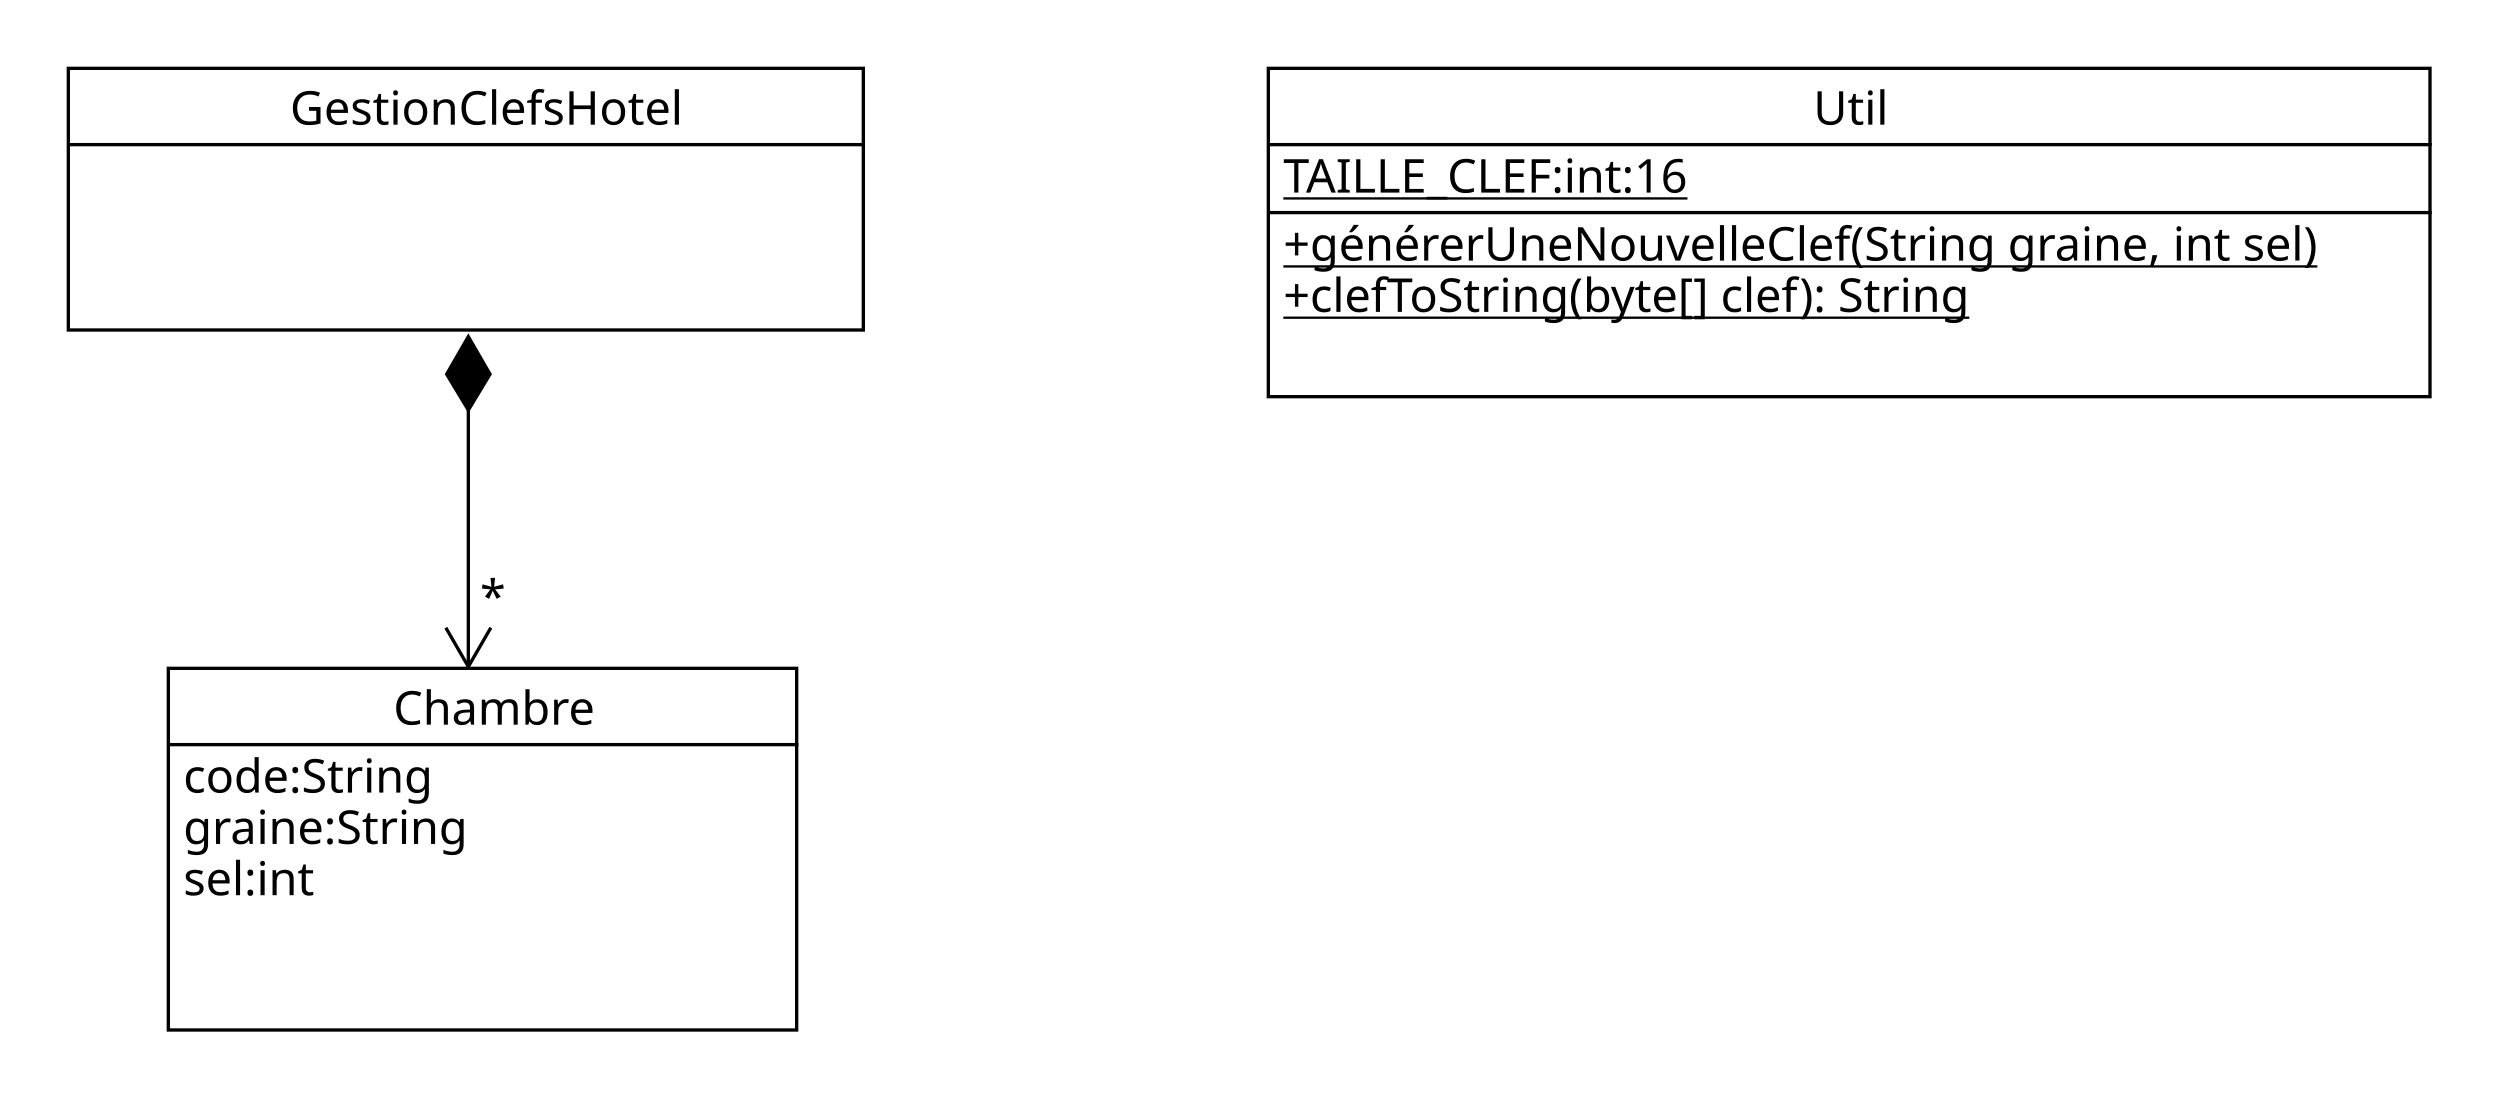
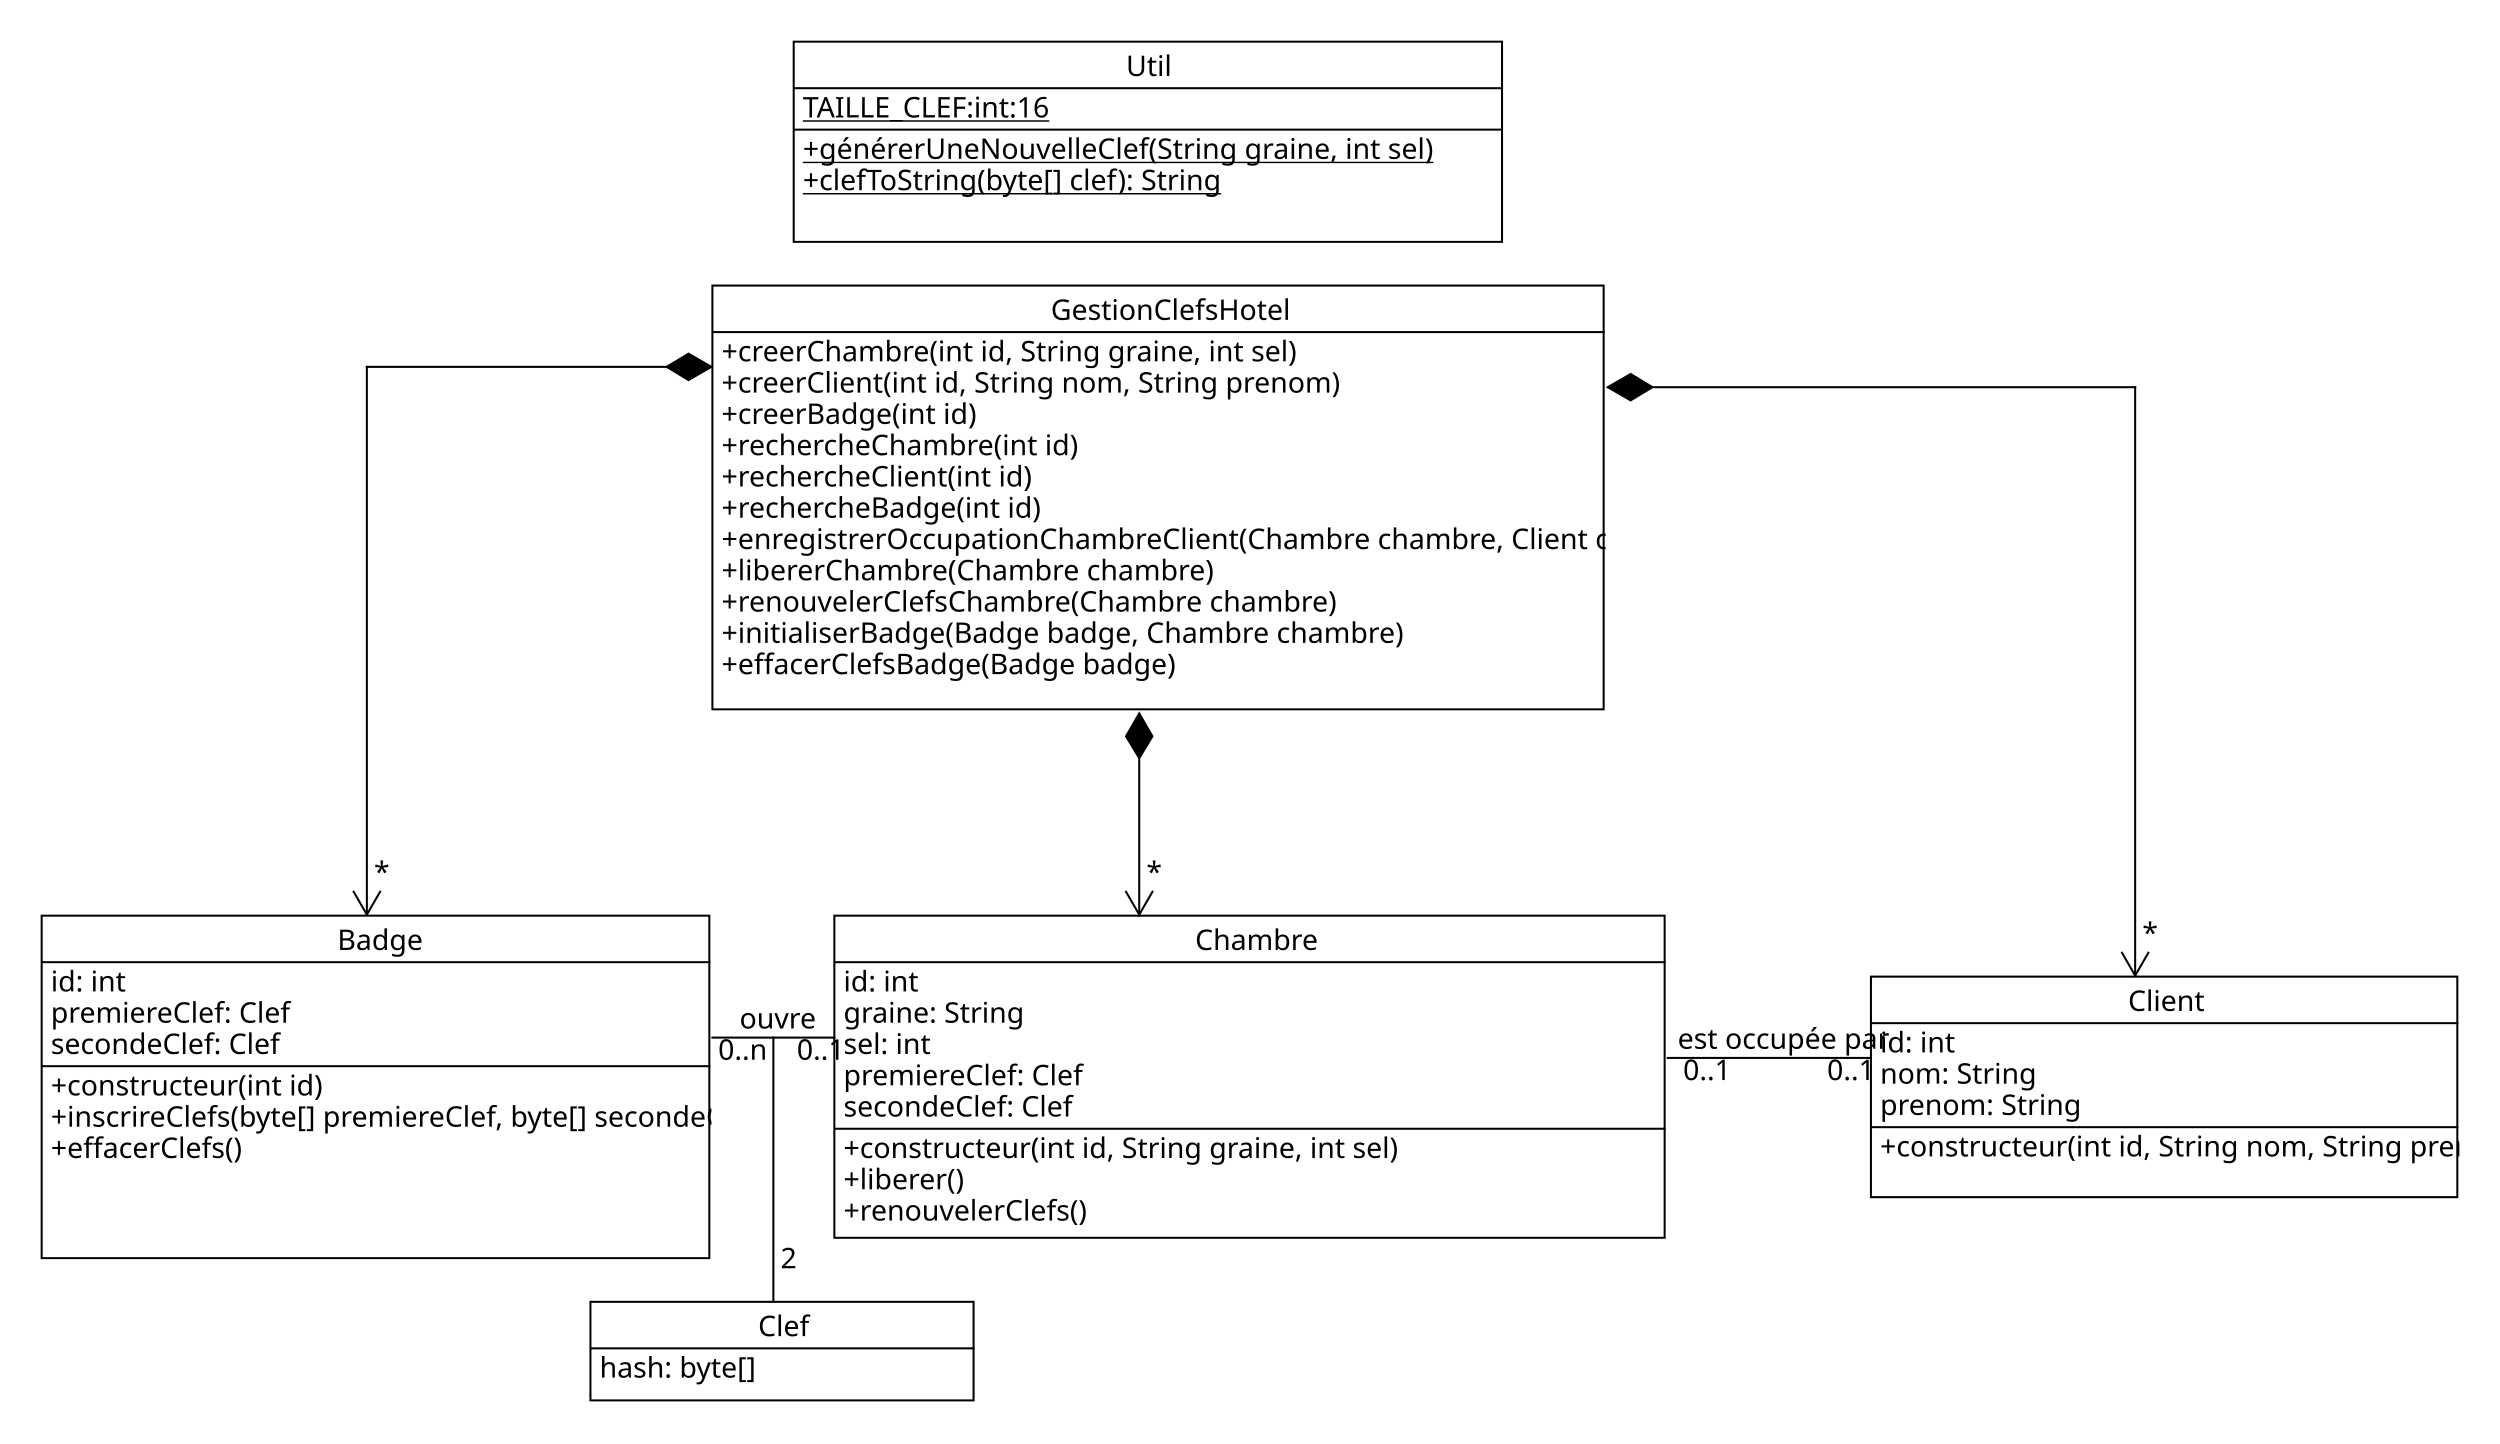
- <svg xmlns="http://www.w3.org/2000/svg" fill-opacity="1" color-rendering="auto" color-interpolation="auto" text-rendering="auto" stroke="black" stroke-linecap="square" width="750" stroke-miterlimit="10" shape-rendering="auto" stroke-opacity="1" fill="black" stroke-dasharray="none" font-weight="normal" stroke-width="1" viewBox="250 70 750 330" height="330" font-family="'Dialog'" font-style="normal" stroke-linejoin="miter" font-size="12px" stroke-dashoffset="0" image-rendering="auto">
+ <svg xmlns="http://www.w3.org/2000/svg" fill-opacity="1" color-rendering="auto" color-interpolation="auto" text-rendering="auto" stroke="black" stroke-linecap="square" width="1230" stroke-miterlimit="10" shape-rendering="auto" stroke-opacity="1" fill="black" stroke-dasharray="none" font-weight="normal" stroke-width="1" viewBox="10 0 1230 710" height="710" font-family="'Dialog'" font-style="normal" stroke-linejoin="miter" font-size="12px" stroke-dashoffset="0" image-rendering="auto">
  <defs id="genericDefs" />
  <g>
    <defs id="defs1">
      <clipPath clipPathUnits="userSpaceOnUse" id="clipPath1">
        <path d="M0 0 L2147483647 0 L2147483647 2147483647 L0 2147483647 L0 0 Z" />
      </clipPath>
      <clipPath clipPathUnits="userSpaceOnUse" id="clipPath2">
-         <path d="M0 0 L0 110 L190 110 L190 0 Z" />
+         <path d="M0 0 L0 50 L190 50 L190 0 Z" />
      </clipPath>
      <clipPath clipPathUnits="userSpaceOnUse" id="clipPath3">
+         <path d="M0 0 L0 170 L330 170 L330 0 Z" />
+       </clipPath>
+       <clipPath clipPathUnits="userSpaceOnUse" id="clipPath4">
+         <path d="M0 0 L0 110 L290 110 L290 0 Z" />
+       </clipPath>
+       <clipPath clipPathUnits="userSpaceOnUse" id="clipPath5">
+         <path d="M0 0 L0 160 L410 160 L410 0 Z" />
+       </clipPath>
+       <clipPath clipPathUnits="userSpaceOnUse" id="clipPath6">
        <path d="M0 0 L0 100 L350 100 L350 0 Z" />
      </clipPath>
-       <clipPath clipPathUnits="userSpaceOnUse" id="clipPath4">
-         <path d="M0 0 L0 80 L240 80 L240 0 Z" />
+       <clipPath clipPathUnits="userSpaceOnUse" id="clipPath7">
+         <path d="M0 0 L0 210 L440 210 L440 0 Z" />
      </clipPath>
-       <clipPath clipPathUnits="userSpaceOnUse" id="clipPath5">
+       <clipPath clipPathUnits="userSpaceOnUse" id="clipPath8">
+         <path d="M0 0 L0 50 L130 50 L130 0 Z" />
+       </clipPath>
+       <clipPath clipPathUnits="userSpaceOnUse" id="clipPath9">
+         <path d="M0 0 L0 160 L40 160 L40 0 Z" />
+       </clipPath>
+       <clipPath clipPathUnits="userSpaceOnUse" id="clipPath10">
+         <path d="M0 0 L0 50 L90 50 L90 0 Z" />
+       </clipPath>
+       <clipPath clipPathUnits="userSpaceOnUse" id="clipPath11">
+         <path d="M0 0 L0 320 L290 320 L290 0 Z" />
+       </clipPath>
+       <clipPath clipPathUnits="userSpaceOnUse" id="clipPath12">
+         <path d="M0 0 L0 300 L200 300 L200 0 Z" />
+       </clipPath>
+       <clipPath clipPathUnits="userSpaceOnUse" id="clipPath13">
        <path d="M0 0 L0 130 L30 130 L30 0 Z" />
      </clipPath>
    </defs>
-     <g fill="rgb(255,255,255)" fill-opacity="0" transform="translate(300,270)" stroke-opacity="0" stroke="rgb(255,255,255)">
-       <rect x="0.5" width="188.5" height="108.5" y="0.5" clip-path="url(#clipPath2)" stroke="none" />
+     <g fill="rgb(255,255,255)" fill-opacity="0" transform="translate(300,640)" stroke-opacity="0" stroke="rgb(255,255,255)">
+       <rect x="0.5" width="188.5" height="48.5" y="0.5" clip-path="url(#clipPath2)" stroke="none" />
    </g>
-     <g transform="translate(300,270)">
-       <rect fill="none" x="0.5" width="188.5" height="108.5" y="0.5" clip-path="url(#clipPath2)" />
-       <text x="68" font-size="14px" y="17.391" clip-path="url(#clipPath2)" font-family="sans-serif" stroke="none" xml:space="preserve">Chambre</text>
+     <g transform="translate(300,640)">
+       <rect fill="none" x="0.5" width="188.5" height="48.5" y="0.5" clip-path="url(#clipPath2)" />
+       <text x="83" font-size="14px" y="17.391" clip-path="url(#clipPath2)" font-family="sans-serif" stroke="none" xml:space="preserve">Clef</text>
      <path fill="none" d="M1 23.391 L189 23.391" clip-path="url(#clipPath2)" />
-       <text x="5" font-size="14px" y="37.781" clip-path="url(#clipPath2)" font-family="sans-serif" stroke="none" xml:space="preserve">code:String</text>
-       <text x="5" font-size="14px" y="53.172" clip-path="url(#clipPath2)" font-family="sans-serif" stroke="none" xml:space="preserve">graine:String</text>
-       <text x="5" font-size="14px" y="68.562" clip-path="url(#clipPath2)" font-family="sans-serif" stroke="none" xml:space="preserve">sel:int</text>
+       <text x="5" font-size="14px" y="37.781" clip-path="url(#clipPath2)" font-family="sans-serif" stroke="none" xml:space="preserve">hash: byte[]</text>
    </g>
-     <g fill="rgb(255,255,255)" fill-opacity="0" transform="translate(630,90)" stroke-opacity="0" stroke="rgb(255,255,255)">
-       <rect x="0.5" width="348.5" height="98.5" y="0.5" clip-path="url(#clipPath3)" stroke="none" />
+     <g fill="rgb(255,255,255)" fill-opacity="0" transform="translate(30,450)" stroke-opacity="0" stroke="rgb(255,255,255)">
+       <rect x="0.5" width="328.5" height="168.5" y="0.5" clip-path="url(#clipPath3)" stroke="none" />
    </g>
-     <g transform="translate(630,90)">
-       <rect fill="none" x="0.5" width="348.5" height="98.5" y="0.5" clip-path="url(#clipPath3)" />
-       <text x="164" font-size="14px" y="17.391" clip-path="url(#clipPath3)" font-family="sans-serif" stroke="none" xml:space="preserve">Util</text>
-       <path fill="none" d="M1 23.391 L349 23.391" clip-path="url(#clipPath3)" />
-       <text x="5" font-size="14px" y="37.781" text-decoration="underline" clip-path="url(#clipPath3)" font-family="sans-serif" stroke="none" xml:space="preserve">TAILLE_CLEF:int:16</text>
-       <path fill="none" d="M1 43.781 L349 43.781" clip-path="url(#clipPath3)" />
-       <text x="5" font-size="14px" y="58.172" text-decoration="underline" clip-path="url(#clipPath3)" font-family="sans-serif" stroke="none" xml:space="preserve">+générerUneNouvelleClef(String graine, int sel)</text>
-       <text x="5" font-size="14px" y="73.562" text-decoration="underline" clip-path="url(#clipPath3)" font-family="sans-serif" stroke="none" xml:space="preserve">+clefToString(byte[] clef): String</text>
+     <g transform="translate(30,450)">
+       <rect fill="none" x="0.5" width="328.5" height="168.5" y="0.5" clip-path="url(#clipPath3)" />
+       <text x="146" font-size="14px" y="17.391" clip-path="url(#clipPath3)" font-family="sans-serif" stroke="none" xml:space="preserve">Badge</text>
+       <path fill="none" d="M1 23.391 L329 23.391" clip-path="url(#clipPath3)" />
+       <text x="5" font-size="14px" y="37.781" clip-path="url(#clipPath3)" font-family="sans-serif" stroke="none" xml:space="preserve">id: int</text>
+       <text x="5" font-size="14px" y="53.172" clip-path="url(#clipPath3)" font-family="sans-serif" stroke="none" xml:space="preserve">premiereClef: Clef</text>
+       <text x="5" font-size="14px" y="68.562" clip-path="url(#clipPath3)" font-family="sans-serif" stroke="none" xml:space="preserve">secondeClef: Clef</text>
+       <path fill="none" d="M1 74.562 L329 74.562" clip-path="url(#clipPath3)" />
+       <text x="5" font-size="14px" y="88.953" clip-path="url(#clipPath3)" font-family="sans-serif" stroke="none" xml:space="preserve">+constructeur(int id)</text>
+       <text x="5" font-size="14px" y="104.344" clip-path="url(#clipPath3)" font-family="sans-serif" stroke="none" xml:space="preserve">+inscrireClefs(byte[] premiereClef, byte[] secondeClef)</text>
+       <text x="5" font-size="14px" y="119.734" clip-path="url(#clipPath3)" font-family="sans-serif" stroke="none" xml:space="preserve">+effacerClefs()</text>
    </g>
-     <g fill="rgb(255,255,255)" fill-opacity="0" transform="translate(270,90)" stroke-opacity="0" stroke="rgb(255,255,255)">
-       <rect x="0.5" width="238.5" height="78.5" y="0.5" clip-path="url(#clipPath4)" stroke="none" />
+     <g fill="rgb(255,255,255)" fill-opacity="0" transform="translate(930,480)" stroke-opacity="0" stroke="rgb(255,255,255)">
+       <rect x="0.5" width="288.5" height="108.5" y="0.5" clip-path="url(#clipPath4)" stroke="none" />
    </g>
-     <g transform="translate(270,90)">
-       <rect fill="none" x="0.5" width="238.5" height="78.5" y="0.5" clip-path="url(#clipPath4)" />
-       <text x="67" font-size="14px" y="17.391" clip-path="url(#clipPath4)" font-family="sans-serif" stroke="none" xml:space="preserve">GestionClefsHotel</text>
-       <path fill="none" d="M1 23.391 L239 23.391" clip-path="url(#clipPath4)" />
+     <g transform="translate(930,480)">
+       <rect fill="none" x="0.5" width="288.5" height="108.5" y="0.5" clip-path="url(#clipPath4)" />
+       <text x="127" font-size="14px" y="17.391" clip-path="url(#clipPath4)" font-family="sans-serif" stroke="none" xml:space="preserve">Client</text>
+       <path fill="none" d="M1 23.391 L289 23.391" clip-path="url(#clipPath4)" />
+       <text x="5" font-size="14px" y="37.781" clip-path="url(#clipPath4)" font-family="sans-serif" stroke="none" xml:space="preserve">id: int</text>
+       <text x="5" font-size="14px" y="53.172" clip-path="url(#clipPath4)" font-family="sans-serif" stroke="none" xml:space="preserve">nom: String</text>
+       <text x="5" font-size="14px" y="68.562" clip-path="url(#clipPath4)" font-family="sans-serif" stroke="none" xml:space="preserve">prenom: String</text>
+       <path fill="none" d="M1 74.562 L289 74.562" clip-path="url(#clipPath4)" />
+       <text x="5" font-size="14px" y="88.953" clip-path="url(#clipPath4)" font-family="sans-serif" stroke="none" xml:space="preserve">+constructeur(int id, String nom, String prenom)</text>
    </g>
-     <g transform="translate(380,160)">
-       <path fill="none" d="M10.5 11.5 L10.5 110.5" clip-path="url(#clipPath5)" />
-       <path d="M4 22.258 L10.5 11 L17 22.258 L10.5 33.017 Z" clip-path="url(#clipPath5)" stroke="none" />
-       <path fill="none" d="M4 22.258 L10.5 11 L17 22.258 L10.5 33.017 Z" clip-path="url(#clipPath5)" />
-       <path fill="none" d="M4 98.742 L10.5 110 L17 98.742" clip-path="url(#clipPath5)" />
-       <text x="14" font-size="14px" y="94" clip-path="url(#clipPath5)" font-family="sans-serif" stroke="none" xml:space="preserve">*</text>
+     <g fill="rgb(255,255,255)" fill-opacity="0" transform="translate(420,450)" stroke-opacity="0" stroke="rgb(255,255,255)">
+       <rect x="0.5" width="408.5" height="158.5" y="0.5" clip-path="url(#clipPath5)" stroke="none" />
+     </g>
+     <g transform="translate(420,450)">
+       <rect fill="none" x="0.5" width="408.5" height="158.5" y="0.5" clip-path="url(#clipPath5)" />
+       <text x="178" font-size="14px" y="17.391" clip-path="url(#clipPath5)" font-family="sans-serif" stroke="none" xml:space="preserve">Chambre</text>
+       <path fill="none" d="M1 23.391 L409 23.391" clip-path="url(#clipPath5)" />
+       <text x="5" font-size="14px" y="37.781" clip-path="url(#clipPath5)" font-family="sans-serif" stroke="none" xml:space="preserve">id: int</text>
+       <text x="5" font-size="14px" y="53.172" clip-path="url(#clipPath5)" font-family="sans-serif" stroke="none" xml:space="preserve">graine: String</text>
+       <text x="5" font-size="14px" y="68.562" clip-path="url(#clipPath5)" font-family="sans-serif" stroke="none" xml:space="preserve">sel: int</text>
+       <text x="5" font-size="14px" y="83.953" clip-path="url(#clipPath5)" font-family="sans-serif" stroke="none" xml:space="preserve">premiereClef: Clef</text>
+       <text x="5" font-size="14px" y="99.344" clip-path="url(#clipPath5)" font-family="sans-serif" stroke="none" xml:space="preserve">secondeClef: Clef</text>
+       <path fill="none" d="M1 105.344 L409 105.344" clip-path="url(#clipPath5)" />
+       <text x="5" font-size="14px" y="119.734" clip-path="url(#clipPath5)" font-family="sans-serif" stroke="none" xml:space="preserve">+constructeur(int id, String graine, int sel)</text>
+       <text x="5" font-size="14px" y="135.125" clip-path="url(#clipPath5)" font-family="sans-serif" stroke="none" xml:space="preserve">+liberer()</text>
+       <text x="5" font-size="14px" y="150.516" clip-path="url(#clipPath5)" font-family="sans-serif" stroke="none" xml:space="preserve">+renouvelerClefs()</text>
+     </g>
+     <g fill="rgb(255,255,255)" fill-opacity="0" transform="translate(400,20)" stroke-opacity="0" stroke="rgb(255,255,255)">
+       <rect x="0.5" width="348.5" height="98.5" y="0.5" clip-path="url(#clipPath6)" stroke="none" />
+     </g>
+     <g transform="translate(400,20)">
+       <rect fill="none" x="0.5" width="348.5" height="98.5" y="0.5" clip-path="url(#clipPath6)" />
+       <text x="164" font-size="14px" y="17.391" clip-path="url(#clipPath6)" font-family="sans-serif" stroke="none" xml:space="preserve">Util</text>
+       <path fill="none" d="M1 23.391 L349 23.391" clip-path="url(#clipPath6)" />
+       <text x="5" font-size="14px" y="37.781" text-decoration="underline" clip-path="url(#clipPath6)" font-family="sans-serif" stroke="none" xml:space="preserve">TAILLE_CLEF:int:16</text>
+       <path fill="none" d="M1 43.781 L349 43.781" clip-path="url(#clipPath6)" />
+       <text x="5" font-size="14px" y="58.172" text-decoration="underline" clip-path="url(#clipPath6)" font-family="sans-serif" stroke="none" xml:space="preserve">+générerUneNouvelleClef(String graine, int sel)</text>
+       <text x="5" font-size="14px" y="73.562" text-decoration="underline" clip-path="url(#clipPath6)" font-family="sans-serif" stroke="none" xml:space="preserve">+clefToString(byte[] clef): String</text>
+     </g>
+     <g fill="rgb(255,255,255)" fill-opacity="0" transform="translate(360,140)" stroke-opacity="0" stroke="rgb(255,255,255)">
+       <rect x="0.5" width="438.5" height="208.5" y="0.5" clip-path="url(#clipPath7)" stroke="none" />
+     </g>
+     <g transform="translate(360,140)">
+       <rect fill="none" x="0.5" width="438.5" height="208.5" y="0.5" clip-path="url(#clipPath7)" />
+       <text x="167" font-size="14px" y="17.391" clip-path="url(#clipPath7)" font-family="sans-serif" stroke="none" xml:space="preserve">GestionClefsHotel</text>
+       <path fill="none" d="M1 23.391 L439 23.391" clip-path="url(#clipPath7)" />
+       <text x="5" font-size="14px" y="37.781" clip-path="url(#clipPath7)" font-family="sans-serif" stroke="none" xml:space="preserve">+creerChambre(int id, String graine, int sel)</text>
+       <text x="5" font-size="14px" y="53.172" clip-path="url(#clipPath7)" font-family="sans-serif" stroke="none" xml:space="preserve">+creerClient(int id, String nom, String prenom)</text>
+       <text x="5" font-size="14px" y="68.562" clip-path="url(#clipPath7)" font-family="sans-serif" stroke="none" xml:space="preserve">+creerBadge(int id)</text>
+       <text x="5" font-size="14px" y="83.953" clip-path="url(#clipPath7)" font-family="sans-serif" stroke="none" xml:space="preserve">+rechercheChambre(int id)</text>
+       <text x="5" font-size="14px" y="99.344" clip-path="url(#clipPath7)" font-family="sans-serif" stroke="none" xml:space="preserve">+rechercheClient(int id)</text>
+       <text x="5" font-size="14px" y="114.734" clip-path="url(#clipPath7)" font-family="sans-serif" stroke="none" xml:space="preserve">+rechercheBadge(int id)</text>
+       <text x="5" font-size="14px" y="130.125" clip-path="url(#clipPath7)" font-family="sans-serif" stroke="none" xml:space="preserve">+enregistrerOccupationChambreClient(Chambre chambre, Client client)</text>
+       <text x="5" font-size="14px" y="145.516" clip-path="url(#clipPath7)" font-family="sans-serif" stroke="none" xml:space="preserve">+libererChambre(Chambre chambre)</text>
+       <text x="5" font-size="14px" y="160.906" clip-path="url(#clipPath7)" font-family="sans-serif" stroke="none" xml:space="preserve">+renouvelerClefsChambre(Chambre chambre)</text>
+       <text x="5" font-size="14px" y="176.297" clip-path="url(#clipPath7)" font-family="sans-serif" stroke="none" xml:space="preserve">+initialiserBadge(Badge badge, Chambre chambre)</text>
+       <text x="5" font-size="14px" y="191.688" clip-path="url(#clipPath7)" font-family="sans-serif" stroke="none" xml:space="preserve">+effacerClefsBadge(Badge badge)</text>
+     </g>
+     <g transform="translate(820,500)">
+       <path fill="none" d="M10.5 20.5 L110.5 20.5" clip-path="url(#clipPath8)" />
+       <text x="15.413" font-size="14px" y="16" clip-path="url(#clipPath8)" font-family="sans-serif" stroke="none" xml:space="preserve">est occupée par</text>
+       <text x="18.082" font-size="14px" y="31.391" clip-path="url(#clipPath8)" font-family="sans-serif" stroke="none" xml:space="preserve">0..1             0..1</text>
+     </g>
+     <g transform="translate(380,500)">
+       <path fill="none" d="M10.5 140.5 L10.5 10.5" clip-path="url(#clipPath9)" />
+       <text x="14" font-size="14px" y="124" clip-path="url(#clipPath9)" font-family="sans-serif" stroke="none" xml:space="preserve">2</text>
+     </g>
+     <g transform="translate(350,490)">
+       <path fill="none" d="M10.5 20.5 L70.5 20.5" clip-path="url(#clipPath10)" />
+       <text x="23.857" font-size="14px" y="16" clip-path="url(#clipPath10)" font-family="sans-serif" stroke="none" xml:space="preserve">ouvre</text>
+       <text x="13.316" font-size="14px" y="31.391" clip-path="url(#clipPath10)" font-family="sans-serif" stroke="none" xml:space="preserve">0..n    0..1</text>
+     </g>
+     <g transform="translate(790,180)">
+       <path fill="none" d="M11.5 10.5 L270.5 10.5" clip-path="url(#clipPath11)" />
+       <path fill="none" d="M270.5 10.5 L270.5 299.5" clip-path="url(#clipPath11)" />
+       <path d="M22.258 17 L11 10.5 L22.258 4 L33.017 10.5 Z" clip-path="url(#clipPath11)" stroke="none" />
+       <path fill="none" d="M22.258 17 L11 10.5 L22.258 4 L33.017 10.5 Z" clip-path="url(#clipPath11)" />
+       <path fill="none" d="M264 288.742 L270.5 300 L277 288.742" clip-path="url(#clipPath11)" />
+       <text x="274" font-size="14px" y="284" clip-path="url(#clipPath11)" font-family="sans-serif" stroke="none" xml:space="preserve">*</text>
+     </g>
+     <g transform="translate(180,170)">
+       <path fill="none" d="M179.5 10.5 L10.5 10.5" clip-path="url(#clipPath12)" />
+       <path fill="none" d="M10.5 10.5 L10.5 279.5" clip-path="url(#clipPath12)" />
+       <path d="M168.742 4 L180 10.5 L168.742 17 L157.983 10.5 Z" clip-path="url(#clipPath12)" stroke="none" />
+       <path fill="none" d="M168.742 4 L180 10.5 L168.742 17 L157.983 10.5 Z" clip-path="url(#clipPath12)" />
+       <path fill="none" d="M4 268.742 L10.5 280 L17 268.742" clip-path="url(#clipPath12)" />
+       <text x="14" font-size="14px" y="264" clip-path="url(#clipPath12)" font-family="sans-serif" stroke="none" xml:space="preserve">*</text>
+     </g>
+     <g transform="translate(560,340)">
+       <path fill="none" d="M10.5 11.5 L10.5 110.5" clip-path="url(#clipPath13)" />
+       <path d="M4 22.258 L10.5 11 L17 22.258 L10.5 33.017 Z" clip-path="url(#clipPath13)" stroke="none" />
+       <path fill="none" d="M4 22.258 L10.5 11 L17 22.258 L10.5 33.017 Z" clip-path="url(#clipPath13)" />
+       <path fill="none" d="M4 98.742 L10.5 110 L17 98.742" clip-path="url(#clipPath13)" />
+       <text x="14" font-size="14px" y="94" clip-path="url(#clipPath13)" font-family="sans-serif" stroke="none" xml:space="preserve">*</text>
    </g>
  </g>
</svg>
